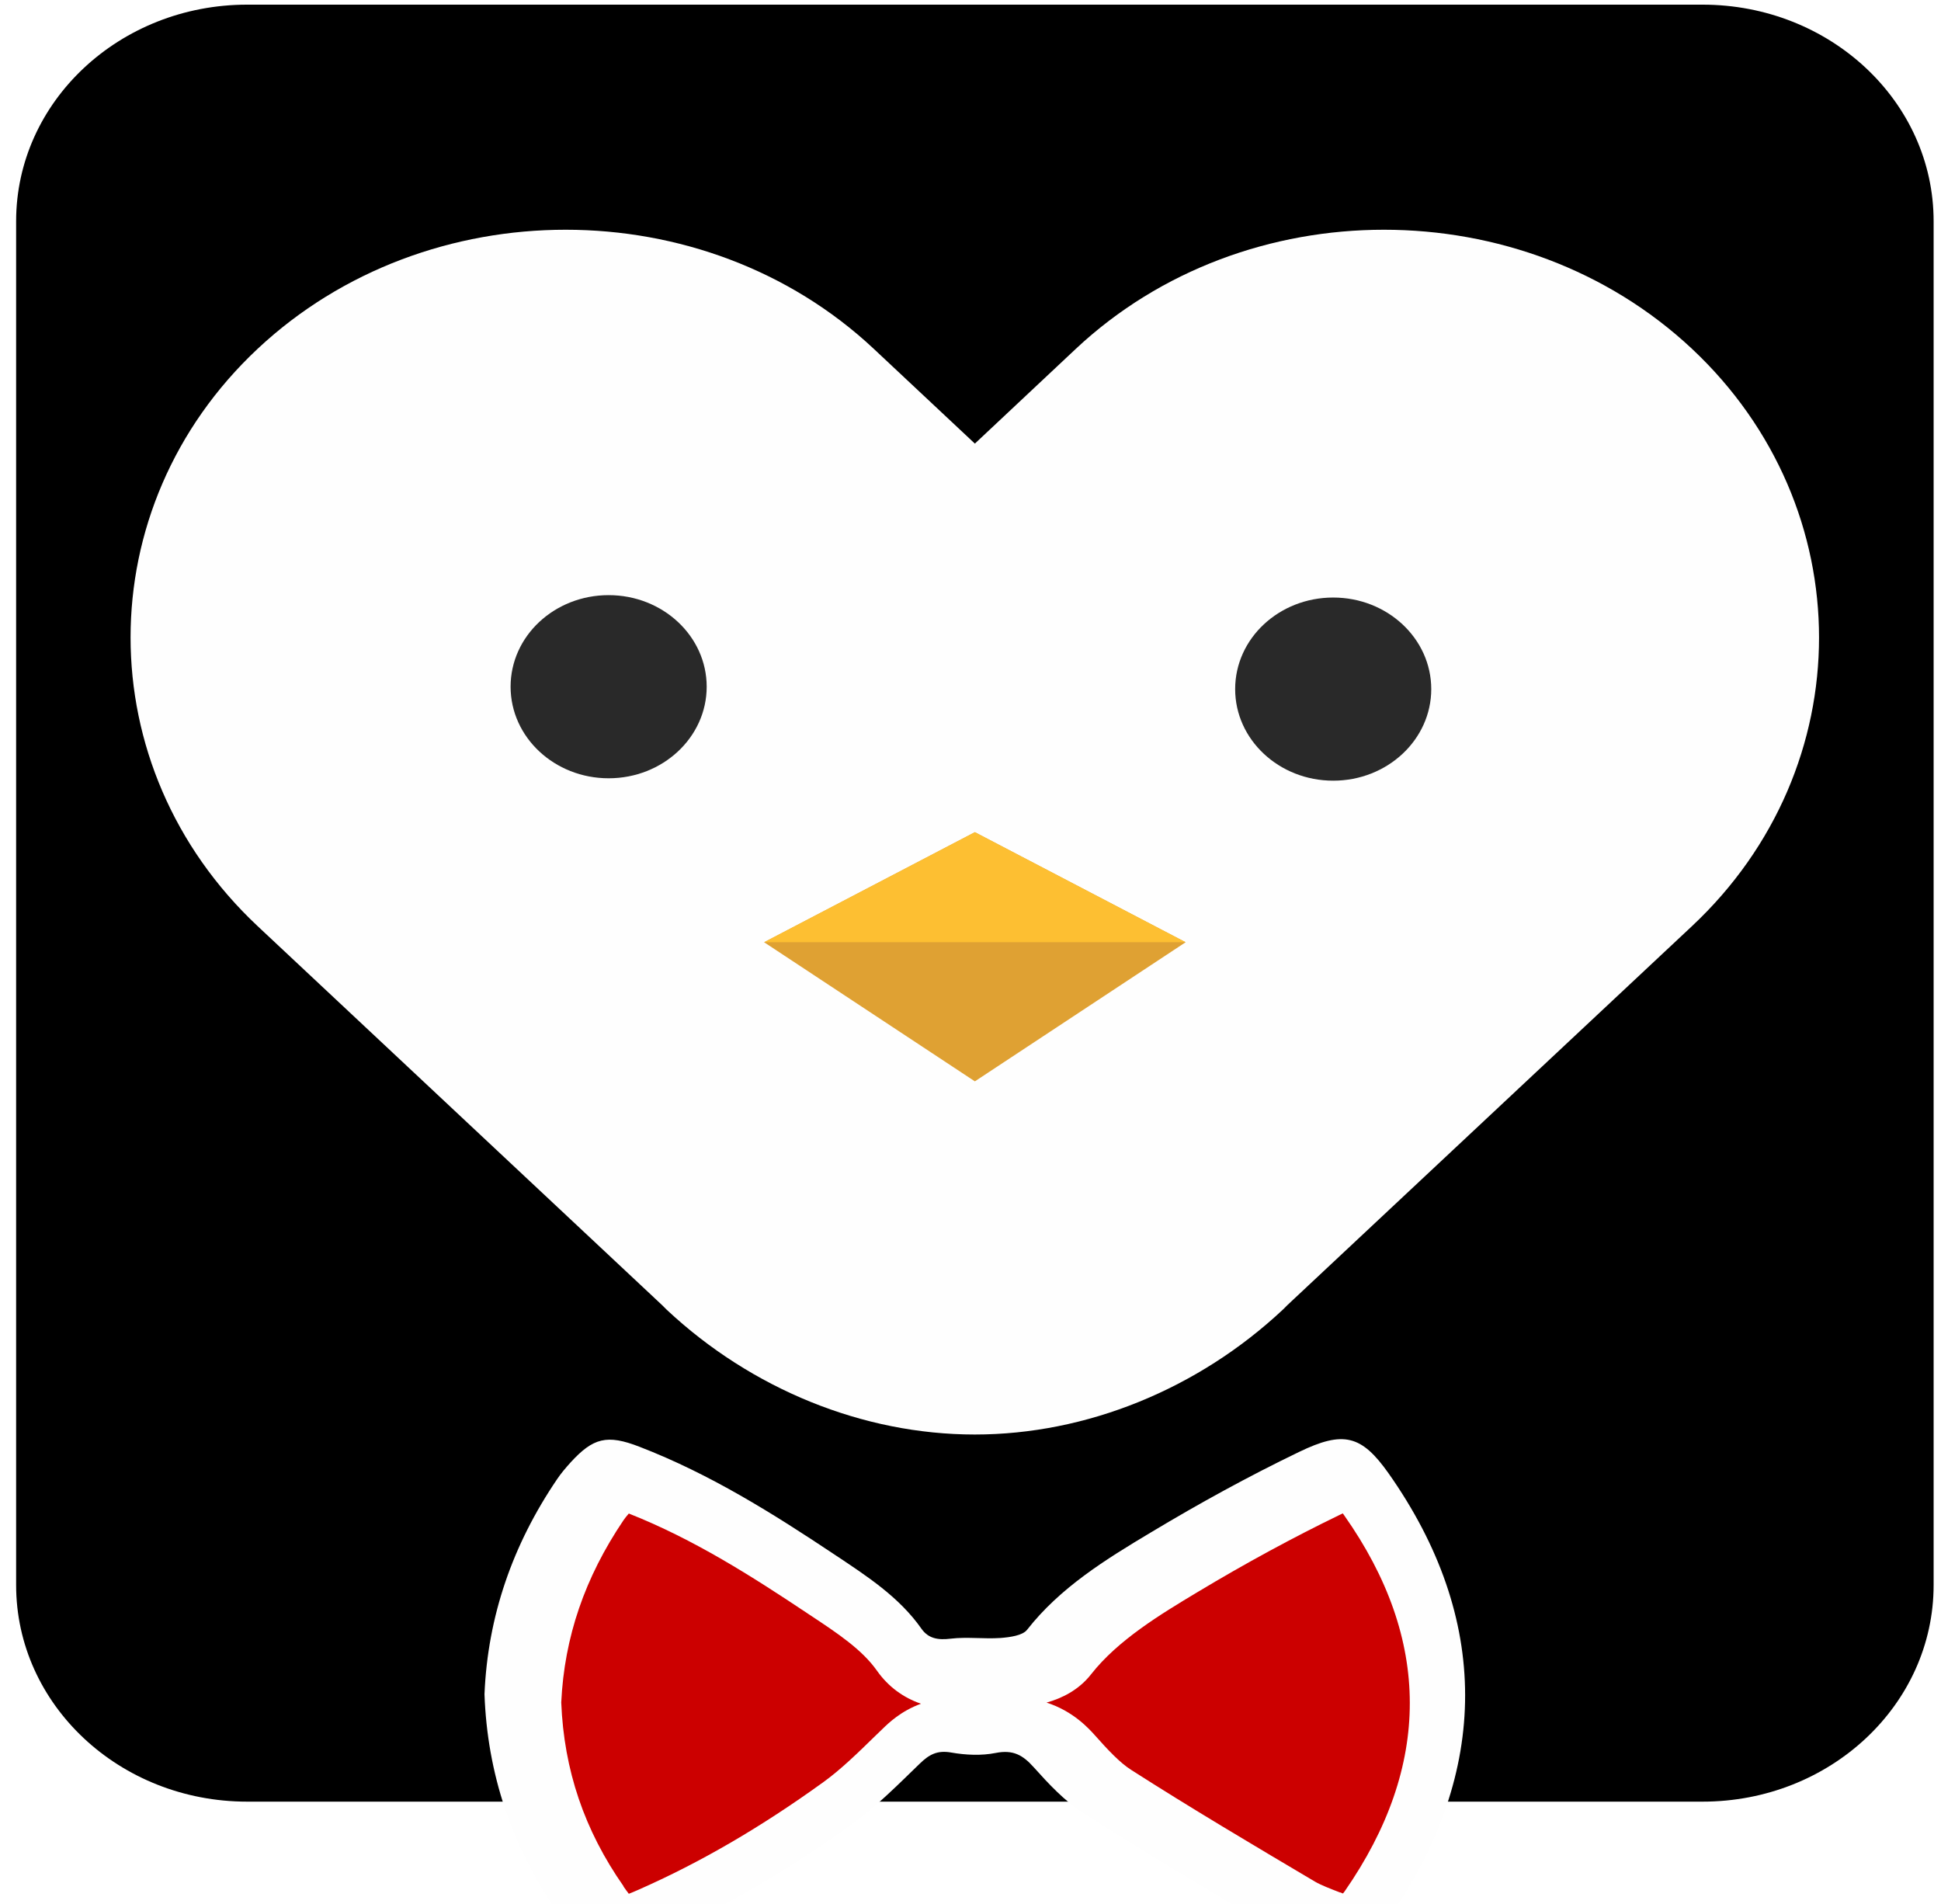
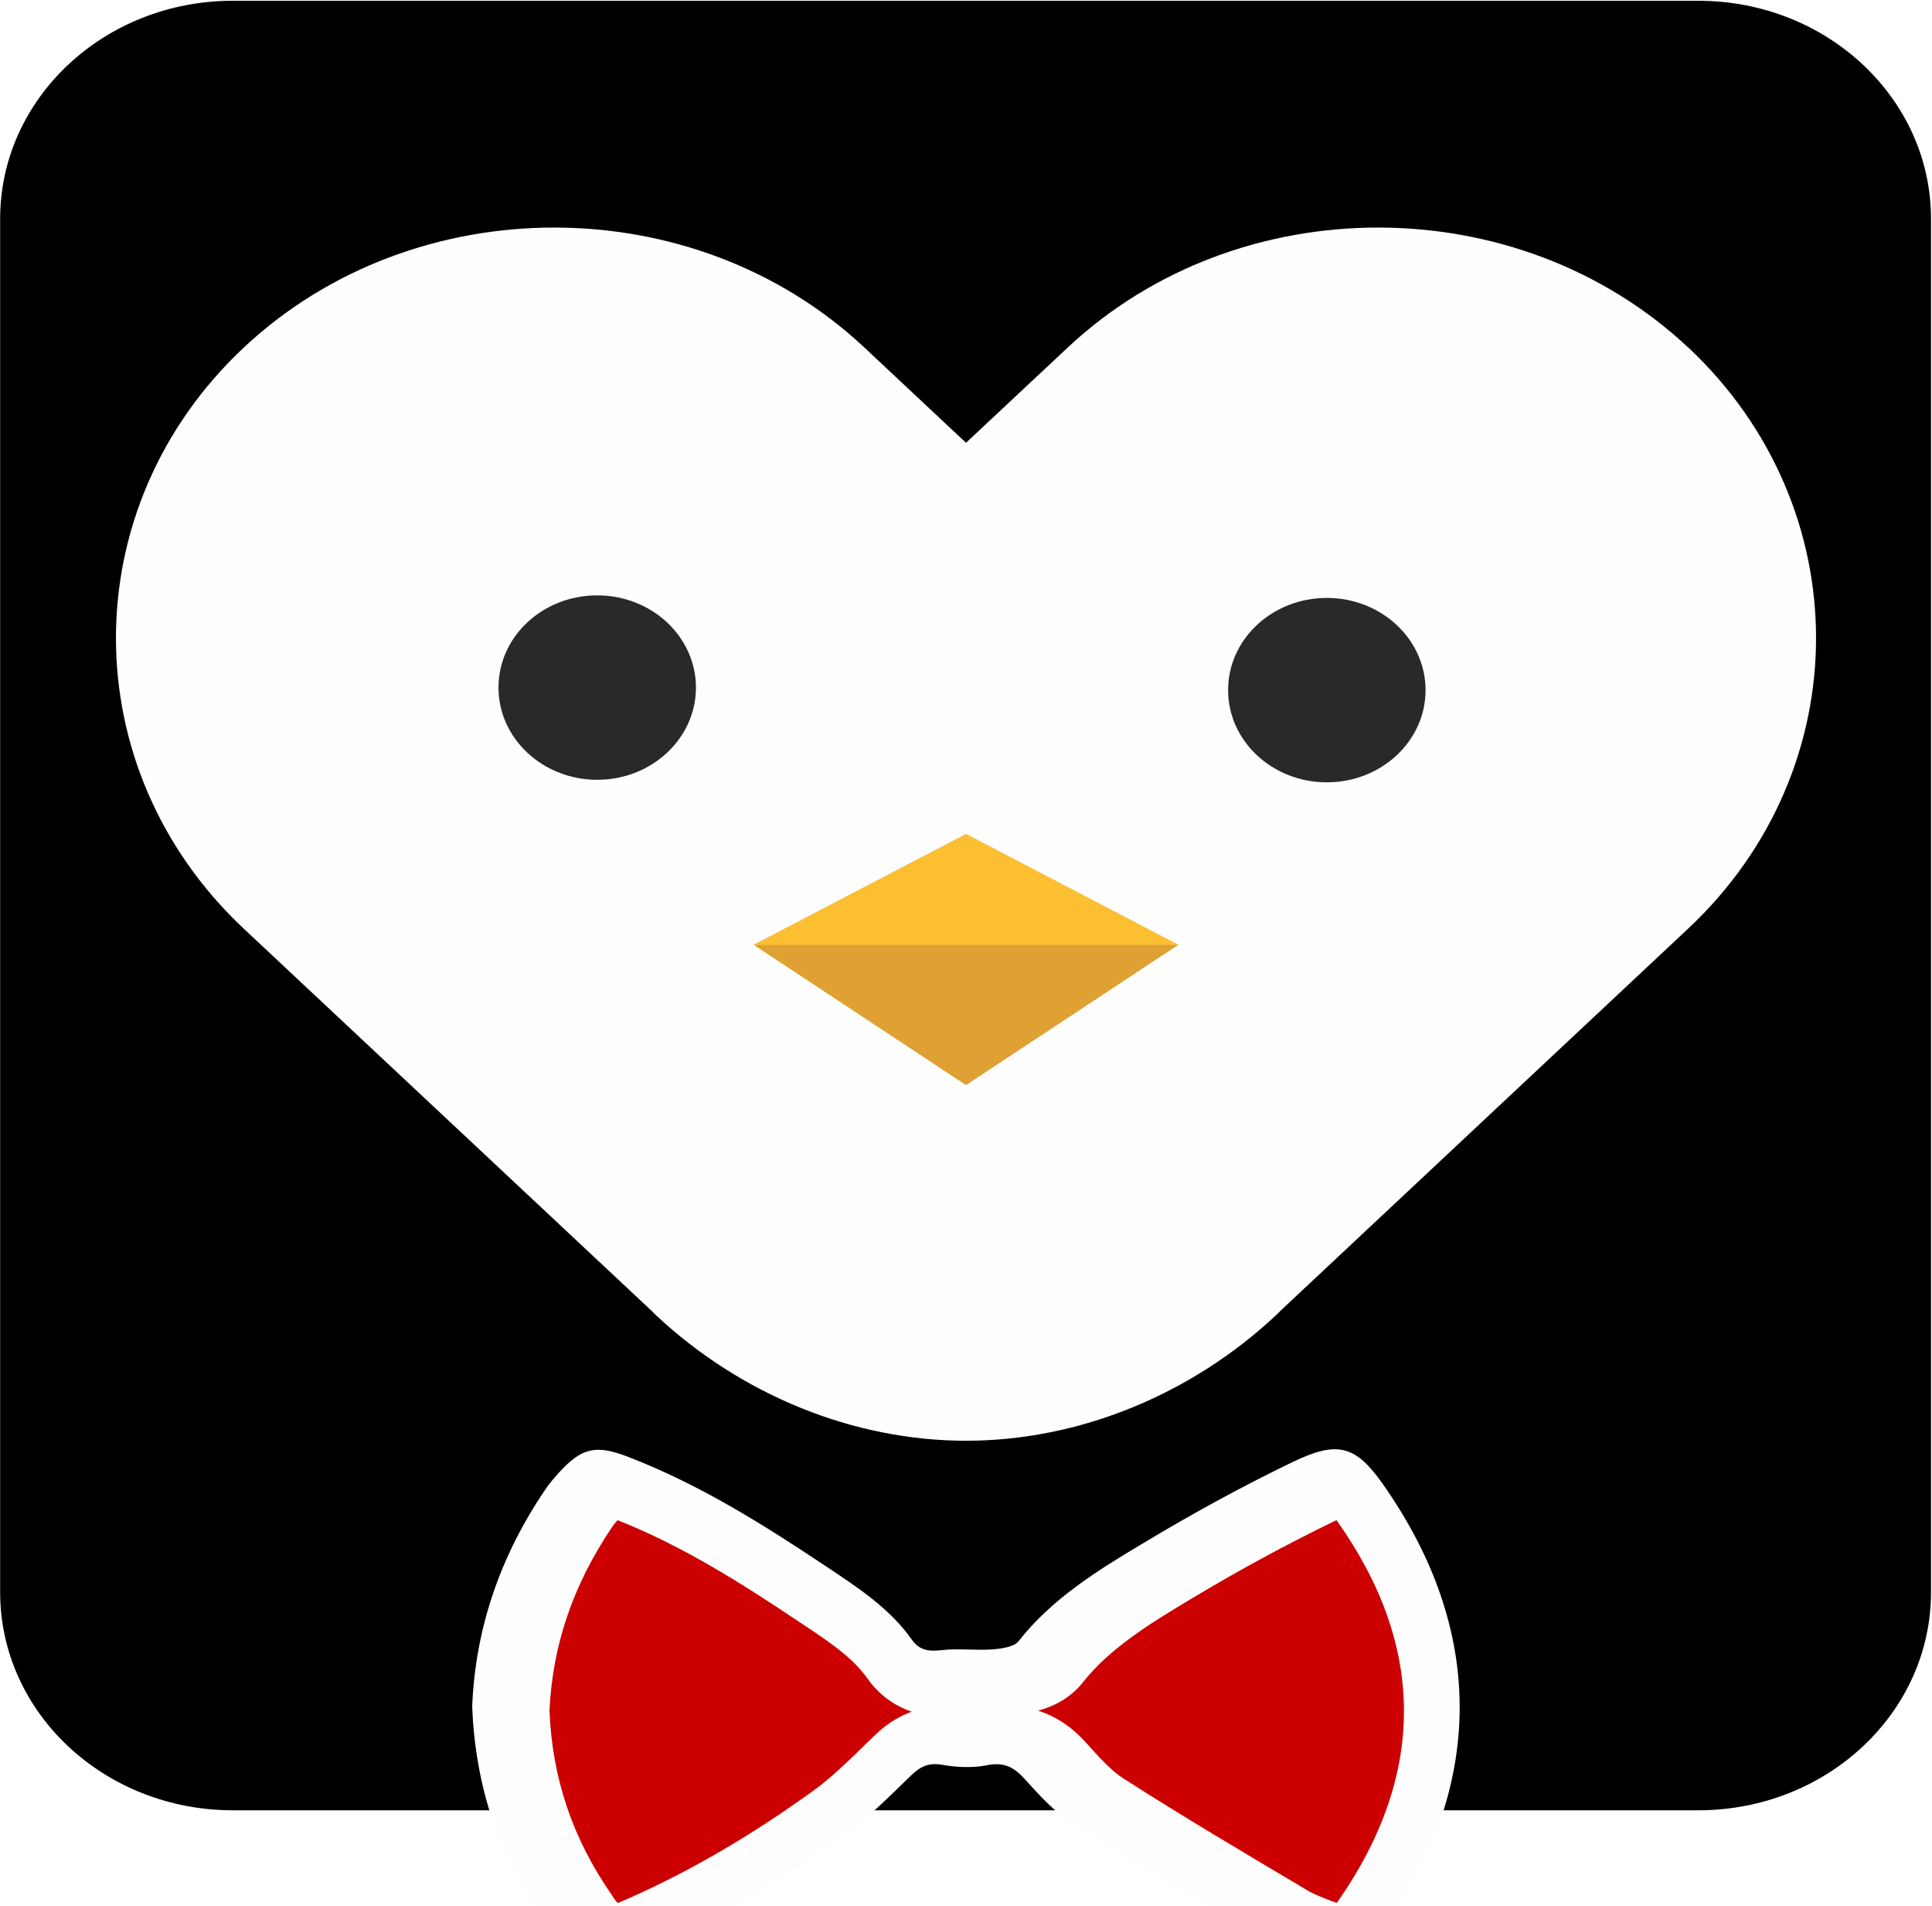
- <svg xmlns="http://www.w3.org/2000/svg" id="svg31" version="1.1" viewBox="0 0 13.758 13.494" height="51" width="52">
+ <svg xmlns="http://www.w3.org/2000/svg" width="51.4" height="50.7" viewBox="0 0 13.6 13.414" version="1.1" id="svg31">
  <defs id="defs25" />
  <g id="layer1">
-     <path d="M 12.068,0.033 H 1.752 c -0.905,0 -1.638,0.687 -1.638,1.535 v 9.666 c 0,0.848 0.733,1.535 1.638,1.535 H 12.068 c 0.905,0 1.638,-0.687 1.638,-1.535 V 1.568 c 0,-0.848 -0.733,-1.535 -1.638,-1.535 z" fill="rgb(55,53,53)" id="path110-5" style="isolation:isolate;fill:#000000;stroke-width:0.151" />
-     <path d="m 3.434,12.007 c 0.023,-0.551 0.199,-1.059 0.515,-1.524 0.028,-0.042 0.062,-0.081 0.096,-0.119 0.159,-0.173 0.257,-0.2 0.488,-0.11 0.5,0.193 0.946,0.473 1.384,0.765 0.227,0.151 0.457,0.3 0.614,0.524 0.049,0.07 0.117,0.082 0.207,0.071 0.116,-0.014 0.236,0.003 0.354,-0.005 0.065,-0.005 0.156,-0.017 0.188,-0.058 0.234,-0.299 0.556,-0.498 0.879,-0.691 0.34,-0.204 0.689,-0.396 1.048,-0.569 0.316,-0.153 0.444,-0.12 0.636,0.152 0.723,1.027 0.721,2.114 0.005,3.145 -0.029,0.041 -0.066,0.078 -0.101,0.115 -0.113,0.122 -0.248,0.161 -0.41,0.095 -0.115,-0.047 -0.237,-0.086 -0.342,-0.148 -0.442,-0.261 -0.884,-0.524 -1.316,-0.8 -0.134,-0.086 -0.246,-0.207 -0.352,-0.325 -0.076,-0.085 -0.145,-0.126 -0.27,-0.101 -0.1,0.02 -0.212,0.015 -0.314,-0.003 -0.101,-0.018 -0.158,0.015 -0.224,0.079 -0.151,0.146 -0.301,0.298 -0.472,0.422 -0.437,0.315 -0.9,0.594 -1.4,0.813 -0.359,0.157 -0.478,0.129 -0.695,-0.181 C 3.627,13.086 3.454,12.57 3.434,12.008 Z" fill="#fefefe" id="path112-9" style="isolation:isolate;stroke-width:0.151" />
-     <path d="m 11.993,2.472 v 0 c -1.201,-1.125 -3.166,-1.125 -4.367,0 L 6.91,3.144 6.193,2.472 c -1.201,-1.125 -3.166,-1.125 -4.367,0 v 0 c -1.201,1.125 -1.201,2.966 0,4.092 l 2.868,2.687 c 0.011,0.01 0.02,0.021 0.031,0.031 v 0 c 0.601,0.563 1.392,0.885 2.184,0.885 0.792,2.04e-4 1.583,-0.322 2.184,-0.885 v 0 c 0.011,-0.01 0.021,-0.021 0.031,-0.031 L 11.993,6.564 c 1.201,-1.125 1.201,-2.966 0,-4.092 z" fill="#fefefe" id="path116-2" style="isolation:isolate;stroke-width:0.151" />
-     <path d="M 6.91,7.664 5.416,6.678 6.91,5.898 8.404,6.678 Z" fill="#dfa133" id="path120-7" style="isolation:isolate;stroke-width:0.151" />
-     <path d="M 8.404,6.678 6.91,5.898 5.416,6.678 Z" fill="#fdbf32" id="path122-8" style="isolation:isolate;stroke-width:0.151" />
-     <path d="m 9.499,13.413 c -0.07,-0.027 -0.135,-0.052 -0.178,-0.077 -0.444,-0.263 -0.878,-0.52 -1.303,-0.792 -0.082,-0.052 -0.168,-0.145 -0.257,-0.245 -0.044,-0.049 -0.155,-0.172 -0.343,-0.232 0.107,-0.03 0.228,-0.088 0.316,-0.201 0.19,-0.242 0.489,-0.423 0.754,-0.582 0.341,-0.205 0.681,-0.389 1.009,-0.548 0.008,-0.003 0.014,-0.007 0.021,-0.01 0.003,0.005 0.007,0.009 0.01,0.014 0.619,0.879 0.62,1.776 0.003,2.665 -0.004,0.006 -0.008,0.01 -0.012,0.015 -0.006,-0.002 -0.013,-0.005 -0.019,-0.008 z M 4.42,13.369 C 4.142,12.972 3.997,12.545 3.978,12.066 c 0.022,-0.463 0.167,-0.885 0.441,-1.291 0.009,-0.014 0.022,-0.029 0.038,-0.048 0.461,0.182 0.877,0.448 1.264,0.706 l 0.018,0.012 c 0.2,0.132 0.372,0.247 0.477,0.396 0.079,0.112 0.186,0.191 0.312,0.234 -0.143,0.052 -0.232,0.139 -0.27,0.176 l -0.055,0.053 c -0.125,0.122 -0.243,0.237 -0.366,0.326 -0.446,0.322 -0.875,0.571 -1.313,0.764 -0.027,0.012 -0.049,0.021 -0.067,0.028 -0.011,-0.014 -0.023,-0.031 -0.038,-0.052 z" fill="rgb(235,235,236)" id="path114-9" style="isolation:isolate;fill:#cc0000;fill-opacity:1;stroke-width:0.151" />
-     <path id="path50-0-5" fill="#292929" d="m 10.145,4.884 c 0,0.358 -0.311,0.649 -0.695,0.649 -0.384,0 -0.695,-0.291 -0.695,-0.649 0,-0.359 0.311,-0.649 0.695,-0.649 0.384,0 0.695,0.291 0.695,0.649 z" style="isolation:isolate;stroke-width:0.259" />
-     <path id="path48-1-3" fill="#292929" d="m 5.009,4.867 c 0,0.358 -0.311,0.649 -0.695,0.649 -0.384,0 -0.695,-0.291 -0.695,-0.649 0,-0.359 0.311,-0.649 0.695,-0.649 0.384,0 0.695,0.291 0.695,0.649 z" style="isolation:isolate;stroke-width:0.259" />
+     <path style="isolation:isolate;fill:#000000;stroke-width:0.151" id="path110-5" fill="rgb(55,53,53)" d="M 11.955,0.005 H 1.639 c -0.905,0 -1.638,0.687 -1.638,1.535 v 9.666 c 0,0.848 0.733,1.535 1.638,1.535 h 10.316 c 0.905,0 1.638,-0.687 1.638,-1.535 V 1.54 c 0,-0.848 -0.733,-1.535 -1.638,-1.535 z" />
+     <path style="isolation:isolate;stroke-width:0.151" id="path112-9" fill="#fefefe" d="m 3.324,12.007 c 0.023,-0.551 0.199,-1.059 0.515,-1.524 0.028,-0.042 0.062,-0.081 0.096,-0.119 0.159,-0.173 0.257,-0.2 0.488,-0.11 0.5,0.193 0.946,0.473 1.384,0.765 0.227,0.151 0.457,0.3 0.614,0.524 0.049,0.07 0.117,0.082 0.207,0.071 0.116,-0.014 0.236,0.003 0.354,-0.005 0.065,-0.005 0.156,-0.017 0.188,-0.058 0.234,-0.299 0.556,-0.498 0.879,-0.691 0.34,-0.204 0.689,-0.396 1.048,-0.569 0.316,-0.153 0.444,-0.12 0.636,0.152 0.723,1.027 0.721,2.114 0.005,3.145 -0.029,0.041 -0.066,0.078 -0.101,0.115 -0.113,0.122 -0.248,0.161 -0.41,0.095 -0.115,-0.047 -0.237,-0.086 -0.342,-0.148 -0.442,-0.261 -0.884,-0.524 -1.316,-0.8 -0.134,-0.086 -0.246,-0.207 -0.352,-0.325 -0.076,-0.085 -0.145,-0.126 -0.27,-0.101 -0.1,0.02 -0.212,0.015 -0.314,-0.003 -0.101,-0.018 -0.158,0.015 -0.224,0.079 -0.151,0.146 -0.301,0.298 -0.472,0.422 -0.437,0.315 -0.9,0.594 -1.4,0.813 -0.359,0.157 -0.478,0.129 -0.695,-0.181 C 3.517,13.086 3.344,12.57 3.324,12.008 Z" />
+     <path style="isolation:isolate;stroke-width:0.151" id="path116-2" fill="#fefefe" d="m 11.883,2.445 v 0 C 10.683,1.32 8.718,1.32 7.517,2.445 L 6.8,3.116 6.084,2.445 C 4.883,1.32 2.918,1.32 1.717,2.445 v 0 c -1.201,1.125 -1.201,2.966 0,4.092 L 4.585,9.224 c 0.011,0.01 0.02,0.021 0.031,0.031 v 0 c 0.601,0.563 1.392,0.885 2.184,0.885 0.792,2.04e-4 1.583,-0.322 2.184,-0.885 v 0 c 0.011,-0.01 0.021,-0.021 0.031,-0.031 L 11.883,6.536 c 1.201,-1.125 1.201,-2.966 0,-4.092 z" />
+     <path style="isolation:isolate;stroke-width:0.151" id="path120-7" fill="#dfa133" d="M 6.8,7.637 5.306,6.65 6.8,5.87 8.294,6.65 Z" />
+     <path style="isolation:isolate;stroke-width:0.151" id="path122-8" fill="#fdbf32" d="M 8.294,6.65 6.8,5.87 5.306,6.65 Z" />
+     <path style="isolation:isolate;fill:#cc0000;fill-opacity:1;stroke-width:0.151" id="path114-9" fill="rgb(235,235,236)" d="m 9.389,13.386 c -0.07,-0.027 -0.135,-0.052 -0.178,-0.077 -0.444,-0.263 -0.878,-0.52 -1.303,-0.792 -0.082,-0.052 -0.168,-0.145 -0.257,-0.245 -0.044,-0.049 -0.155,-0.172 -0.343,-0.232 0.107,-0.03 0.228,-0.088 0.316,-0.201 0.19,-0.242 0.489,-0.423 0.754,-0.582 0.341,-0.205 0.681,-0.389 1.009,-0.548 0.008,-0.003 0.014,-0.007 0.021,-0.01 0.003,0.005 0.007,0.009 0.01,0.014 0.619,0.879 0.62,1.776 0.003,2.665 -0.004,0.006 -0.008,0.01 -0.012,0.015 -0.006,-0.002 -0.013,-0.005 -0.019,-0.008 z M 4.31,13.342 C 4.032,12.944 3.887,12.518 3.868,12.038 c 0.022,-0.463 0.167,-0.885 0.441,-1.291 0.009,-0.014 0.022,-0.029 0.038,-0.048 0.461,0.182 0.877,0.448 1.264,0.706 l 0.018,0.012 c 0.2,0.132 0.372,0.247 0.477,0.396 0.079,0.112 0.186,0.191 0.312,0.234 -0.143,0.052 -0.232,0.139 -0.27,0.176 l -0.055,0.053 c -0.125,0.122 -0.243,0.237 -0.366,0.326 -0.446,0.322 -0.875,0.571 -1.313,0.764 -0.027,0.012 -0.049,0.021 -0.067,0.028 -0.011,-0.014 -0.023,-0.031 -0.038,-0.052 z" />
+     <path style="isolation:isolate;stroke-width:0.259" d="m 10.035,4.857 c 0,0.358 -0.311,0.649 -0.695,0.649 -0.384,0 -0.695,-0.291 -0.695,-0.649 0,-0.359 0.311,-0.649 0.695,-0.649 0.384,0 0.695,0.291 0.695,0.649 z" fill="#292929" id="path50-0-5" />
+     <path style="isolation:isolate;stroke-width:0.259" d="m 4.899,4.839 c 0,0.358 -0.311,0.649 -0.695,0.649 -0.384,0 -0.695,-0.291 -0.695,-0.649 0,-0.359 0.311,-0.649 0.695,-0.649 0.384,0 0.695,0.291 0.695,0.649 z" fill="#292929" id="path48-1-3" />
  </g>
</svg>
